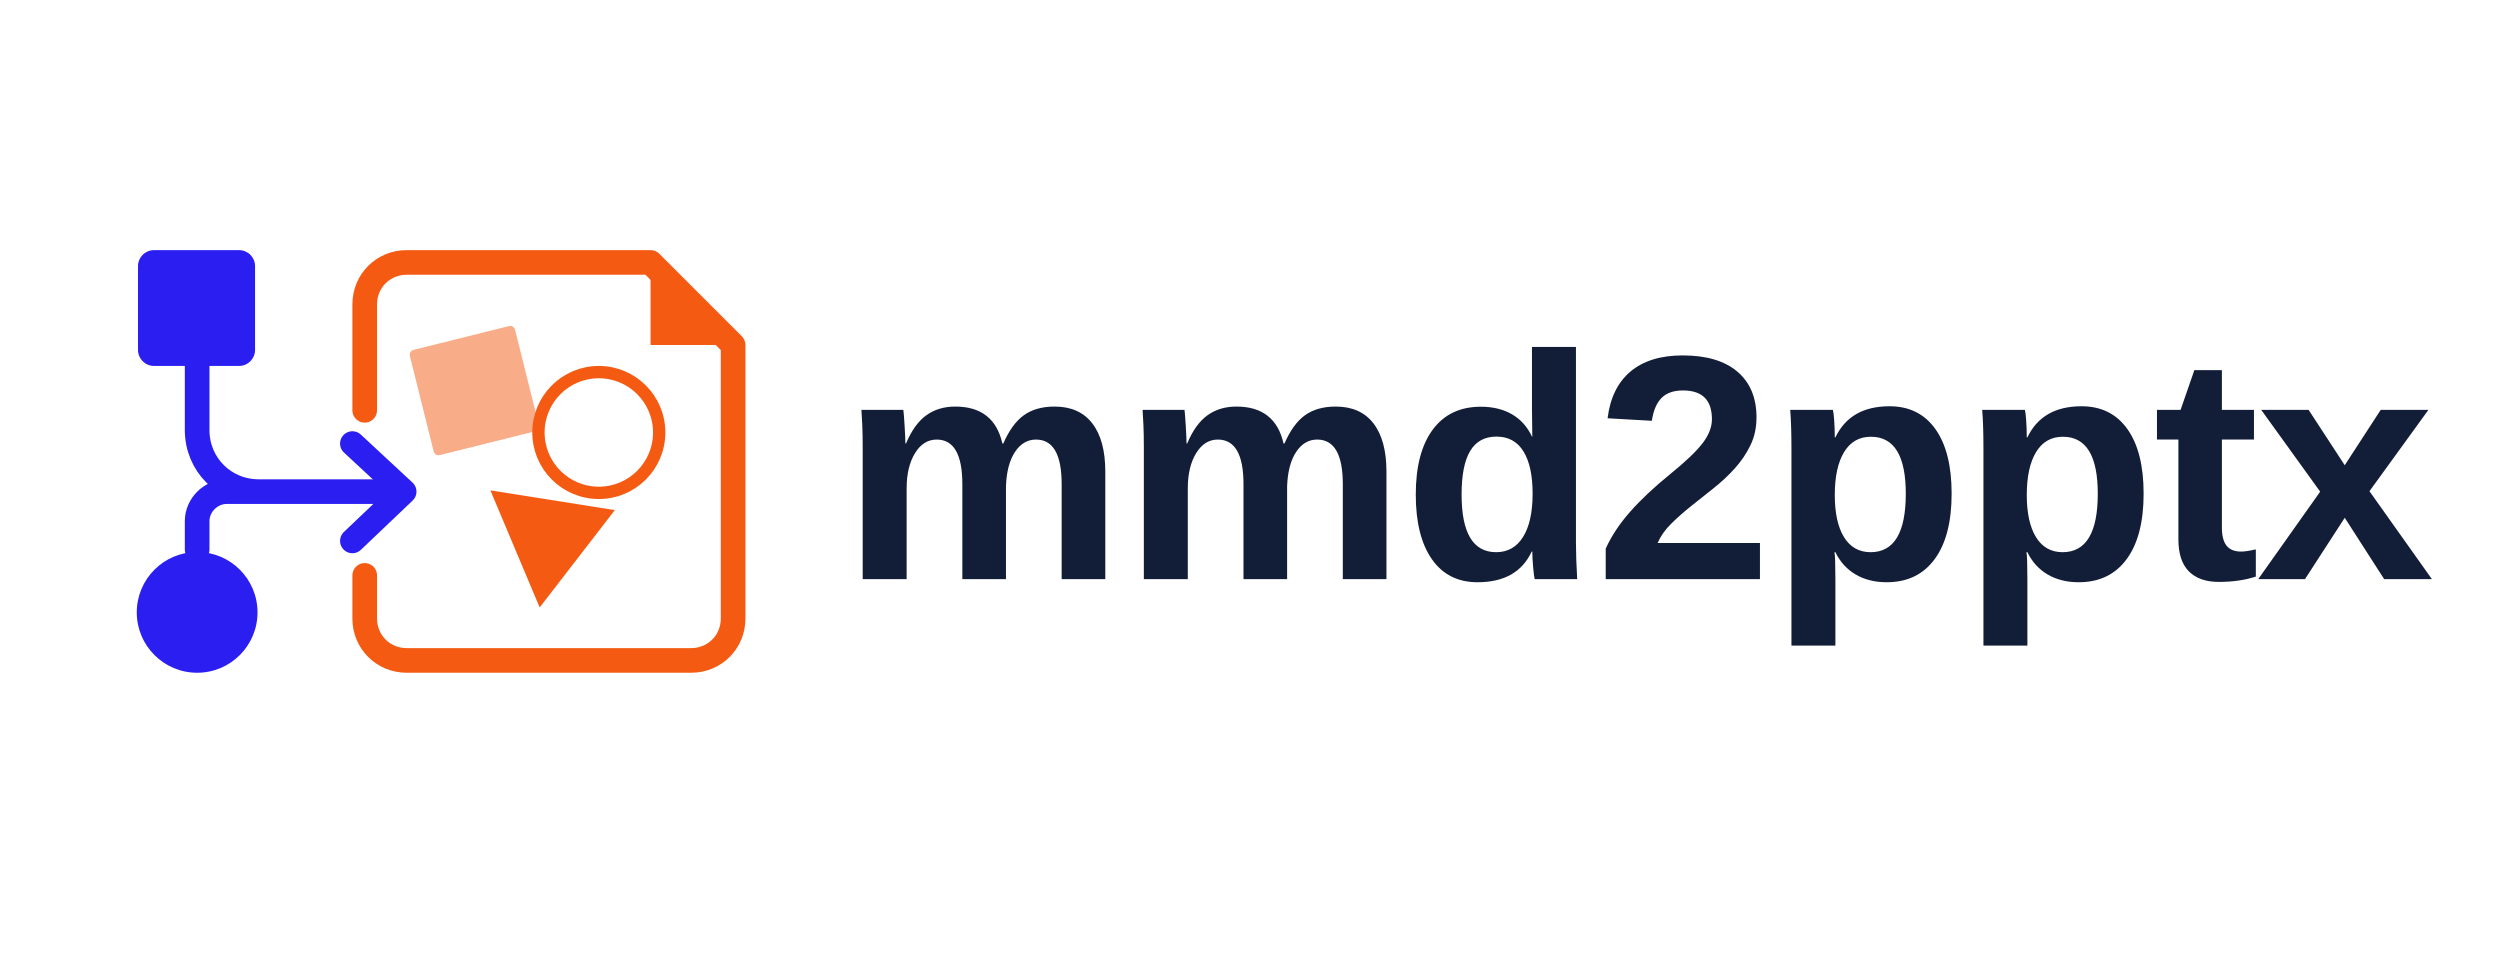
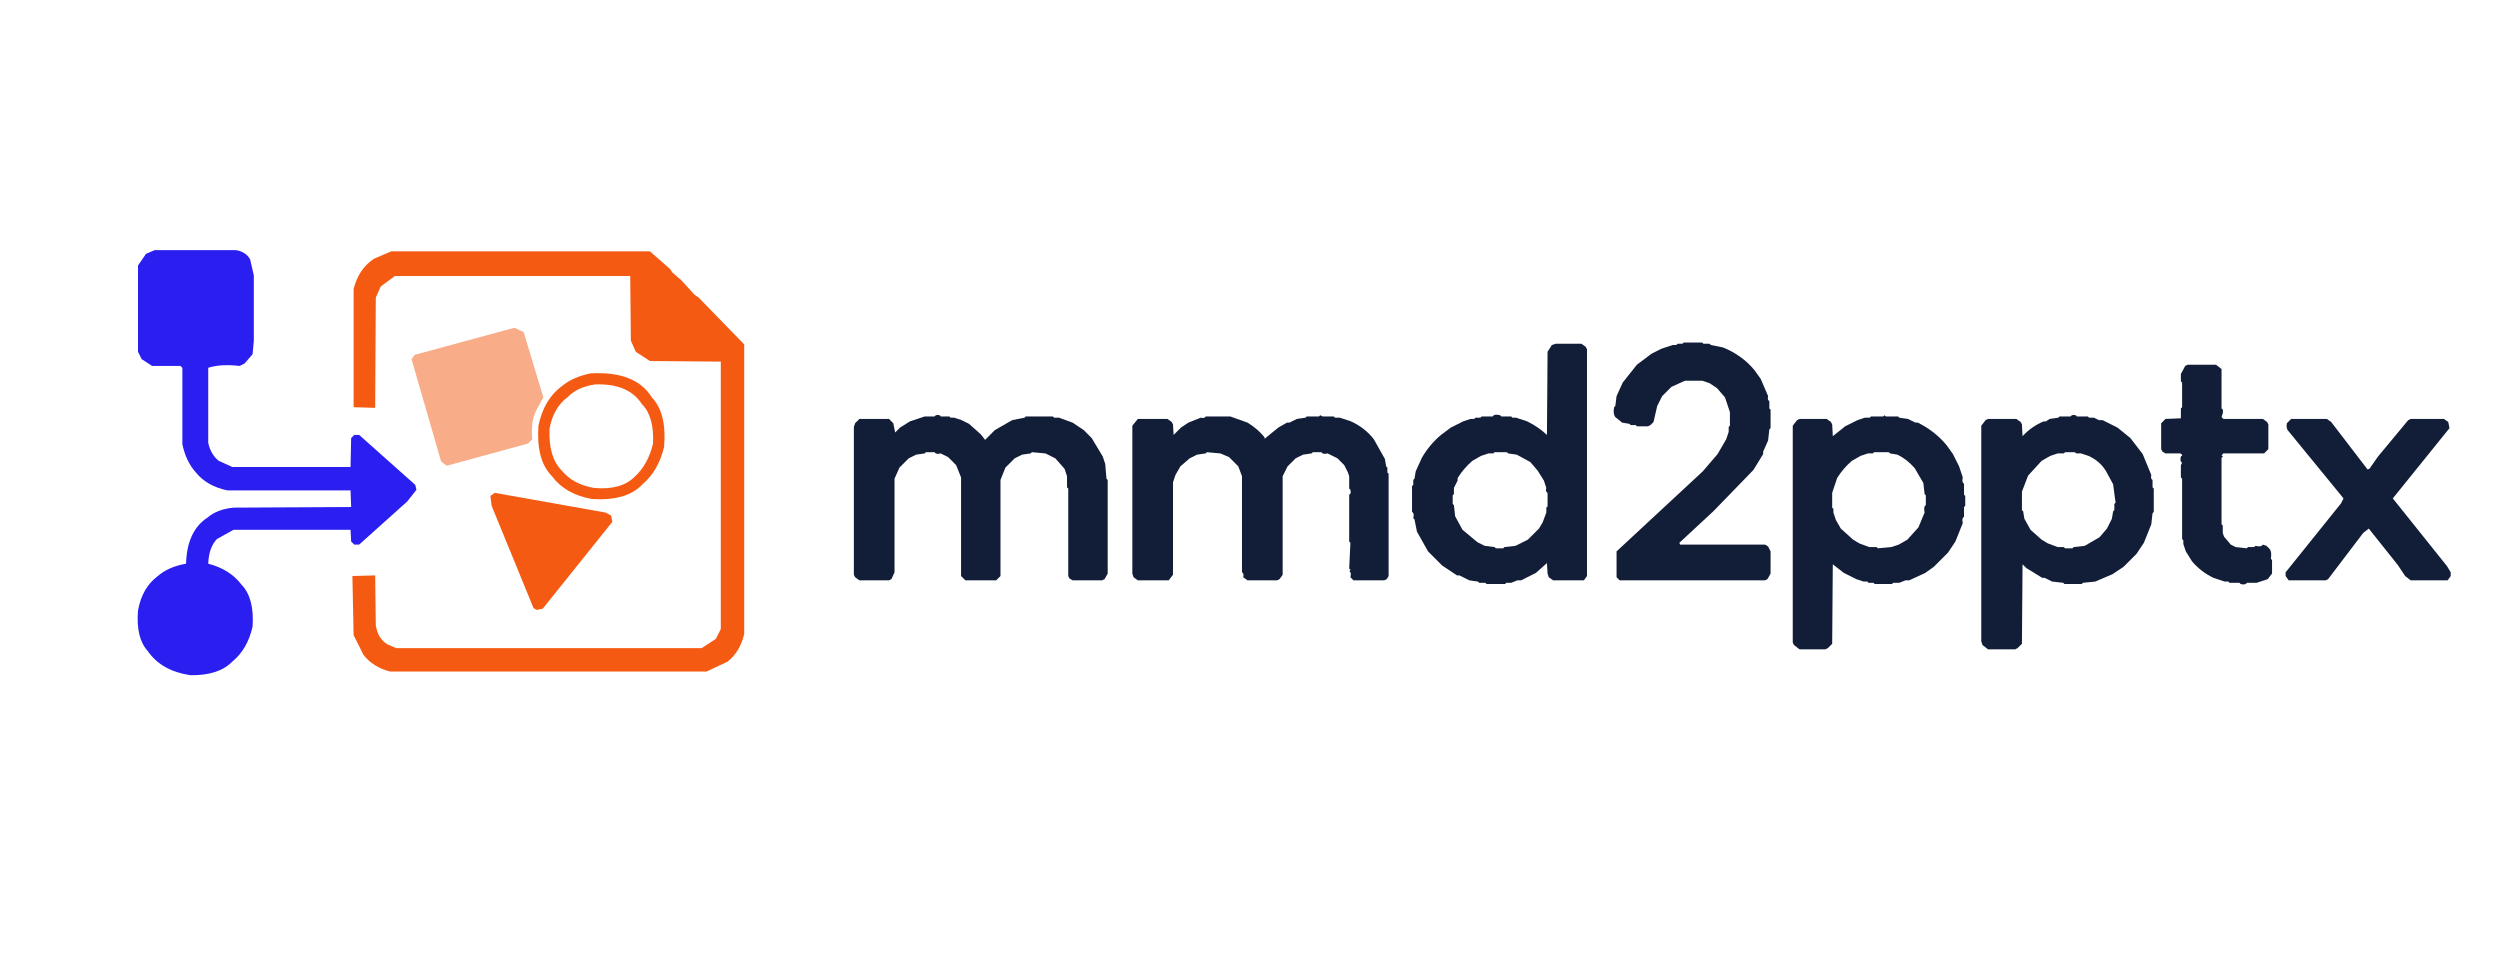
<svg xmlns="http://www.w3.org/2000/svg" viewBox="0 0 2029 775" role="img">
-   <g stroke-linecap="round" stroke-linejoin="round">
-     <rect x="112" y="203" width="95" height="94" rx="13" fill="#2A1EF1" />
-     <circle cx="160" cy="497" r="49" fill="#2A1EF1" />
-     <path d="M160 297v52c0 28 22 50 50 50h116M160 446v-23c0-13 11-24 24-24h142" fill="none" stroke="#2A1EF1" stroke-width="20" />
-     <path d="m286 360 42 39-42 40" fill="none" stroke="#2A1EF1" stroke-width="20" />
-     <path d="M296 333v-86c0-19 15-34 34-34h198l67 67v222c0 19-15 34-34 34H330c-19 0-34-15-34-34v-35" fill="none" stroke="#F55A13" stroke-width="20" />
-     <path d="M528 213v67h67Z" fill="#F55A13" />
-     <rect x="341" y="273" width="88" height="88" rx="4" fill="#F55A13" fill-opacity=".5" transform="rotate(-14 385 317)" />
-     <circle cx="486" cy="351" r="49" fill="none" stroke="#F55A13" stroke-width="10" />
-     <path d="m398 398 101 16-61 79Z" fill="#F55A13" />
+   <g transform="translate(80 180)">
+     <path fill="#2A1EF1" d="         M 45.5 23 L 111.5 23 Q 119.63 24.38 123 30.5 L 126 43.5 L 126 96.5 L 125 107.5 L 118.5 115 L 114.5 117 Q 99.22 115.22 89 118.5 L 89 179.5 Q 91.12 188.88 97.5 194 L 108.5 199 L 204.5 199 L 205 175.5 L 207.5 173 L 211.5 173 L 257 213.5 L 258 217.5 L 250.5 227 L 211.5 262 L 207.5 262 L 205 259.5 L 204.5 250 L 109.5 250 L 96 257.5 Q 89.48 264.48 89 277.5 Q 106.5 282 116 294.5 Q 126.54 305.46 125 328.5 Q 120.89 346.89 108.5 357 Q 97.35 368.35 74.5 368 Q 51.02 364.48 40 348.5 Q 30.19 337.81 32 315.5 Q 35.3 297.3 47.5 288 Q 56.48 279.98 71 277.5 Q 71.78 250.78 88.5 240 Q 96.3 233.3 109.5 232 L 205 231.5 L 204.5 218 L 104.5 218 Q 87.97 214.53 79 203.5 Q 70.95 194.55 68 180.5 L 68 118.5 L 66.5 117 L 43.5 117 L 35 111.5 L 32 105.5 L 32 35.5 L 38.5 26 L 45.5 23 Z" />
+     <path fill="#F55A13" d="         M 237.5 24 L 447.5 24 L 464 38.5 L 465.5 41 L 473 47.5 L 483.5 59 L 487 61.5 L 524 99.5 L 524 334.5 Q 520.59 349.09 510.5 357 L 493.5 365 L 236.5 365 Q 222.63 361.37 215 351.5 L 207 335.5 L 206 287.5 L 224.5 287 L 225 327.5 Q 226.67 338.33 234.5 343 L 241.5 346 L 489.5 346 L 501 338.5 L 505 330.5 L 505 113.5 L 447.5 113 L 436 105.5 L 432 96.5 L 431.5 44 L 240.5 44 L 229 52.5 L 225 61.5 L 224.5 151 L 207 150.5 L 207 54.5 Q 211.15 38.15 223.5 30 L 237.5 24 Z" />
+     <path fill="#F55A13" fill-opacity=".5" d="         M 337.5 86 L 345 89.5 L 361 142.5 L 355 153.5 Q 350.71 162.21 352 176.5 L 348.5 180 L 282.5 198 L 278 194.5 L 254 111.5 L 256.5 108 L 337.5 86 Z" />
+     <path fill="#F55A13" d="         M 399.5 123 Q 435.89 121.11 449 142.5 Q 461.25 155.25 459 182.5 Q 454.49 201.99 441.5 213 Q 428.78 226.78 400.5 225 Q 378.85 221.15 368 206.5 Q 355.02 193.48 357 165.5 Q 361.43 143.93 376.5 133 Q 385.69 125.69 399.5 123 Z M 403 132 Q 389 134 381 142 Q 369 151 366 168 Q 365 191 376 202 Q 385 213 402 216 Q 424 218 435 207 Q 446 197 450 180 Q 451 158 441 148 Q 430 131 403 132 Z" />
+     <path fill="#F55A13" d="M 321.5 220 L 411.5 236 L 416 238.5 L 417 243.5 L 360.5 314 L 355.5 315 L 353 313.5 L 319 230.5 L 318 222.5 L 321.5 220 Z" />
  </g>
-   <text x="682" y="470" fill="#121E38" font-family="Arial Rounded MT Bold, Manrope, Arial, sans-serif" font-size="260" font-weight="700" letter-spacing="-3">mmd2pptx</text>
+   <g transform="translate(680 260)">
+     <path fill="#121E38" d="         M 686.5 18 L 701.5 18 L 702.5 19 L 707.5 19 L 708.5 20 L 718.5 22 Q 734.09 28.41 744 40.5 L 749 47.5 L 755 61.5 Q 754.25 64.75 756 65.5 L 756 71.5 L 757 72.5 L 757 87.5 L 756 88.5 L 755 97.5 L 751 106.5 L 751 108.5 L 743 121.5 L 710.5 155 L 683 180.5 L 683.5 182 L 752.5 182 L 755 183.5 L 757 187.5 L 757 205.5 L 754.5 210 L 752.5 211 L 634.5 211 L 632 208.5 L 632 187.5 L 702 122.5 L 714 108.5 L 721 96.5 L 723 90.5 L 723 86.5 L 724 85.5 L 724 74.5 L 720 62.5 L 713.5 55 L 707.5 51 L 701.5 49 L 687.5 49 L 676.5 54 L 669 61.5 L 665 69.5 L 662 82.5 L 659.5 85 L 657.5 86 L 648.5 86 L 647.5 85 L 643.5 85 L 642.5 84 L 636.5 83 L 631 78.5 Q 629 76 630 70.5 L 631 69.5 L 632 61.5 L 637 50.5 L 648.5 36 L 660.5 27 L 668.5 23 L 677.5 20 L 680.5 20 L 681.5 19 L 685.5 19 L 686.5 18 Z" />
+     <path fill="#121E38" d="         M 582.5 19 L 603.5 19 L 607 21.5 L 608 23.5 L 608 207.5 L 605.5 211 L 580.5 211 L 577 208.5 L 576 205.5 L 575.5 197 L 566.5 205 L 554.5 211 L 551.5 211 L 546.5 213 L 542.5 213 L 541.5 214 L 526.5 214 L 525.5 213 L 520.5 213 L 519.5 212 L 512.5 211 L 504.5 207 L 502.5 207 L 490.5 199 L 479 187.5 L 470 171.5 L 468 161.5 L 467 160.5 Q 468 156.5 466 155.5 L 466 134.5 L 467 133.5 L 467 129.5 L 468 128.5 L 469 122.5 L 474 111.5 Q 480.25 100.75 489.5 93 L 497.5 87 L 507.5 82 L 513.5 80 L 516.5 80 L 517.5 79 L 521.5 79 L 522.5 78 L 531.5 78 Q 532.75 75.75 537.5 77 L 538.5 78 L 546.5 78 L 547.5 79 L 550.5 79 L 559.5 82 Q 568.57 86.43 575.5 93 L 576 25.5 L 579.5 20 L 582.5 19 Z M 533 107 L 532 108 L 528 108 L 522 110 L 515 114 Q 508 120 503 128 L 503 130 L 500 136 L 500 141 L 499 142 L 499 149 L 500 150 L 501 159 L 507 170 L 519 180 L 525 183 L 533 184 L 534 185 L 540 185 L 541 184 L 550 183 L 560 178 L 569 169 L 572 164 L 575 156 L 575 152 L 576 151 L 576 140 Q 574 139 575 136 L 573 130 L 568 122 L 562 115 L 551 109 L 544 108 L 543 107 L 533 107 Z" />
+     <path fill="#121E38" d="         M 1095.5 36 L 1118.5 36 L 1123 39.5 L 1123 71.5 Q 1124.75 72.25 1124 75.5 L 1123 78.5 L 1124.5 80 L 1156.5 80 L 1160 82.5 L 1161 84.5 L 1161 104.5 L 1157.5 108 L 1124.5 108 L 1123 109.5 Q 1125 110.5 1123 111.5 L 1123 165.5 L 1124 166.5 L 1124 172.5 L 1125 175.5 L 1130.5 182 L 1134.5 184 L 1143.5 185 L 1144.5 184 L 1149.5 184 L 1150.5 183 Q 1155.25 184.25 1156.5 182 L 1159.5 183 L 1162 185.5 Q 1164 188 1163 193.5 L 1164 194.5 L 1164 205.5 L 1160.5 210 L 1151.5 213 L 1143.5 213 Q 1142.5 215 1138.5 214 L 1137.5 213 L 1129.5 213 L 1128.5 212 L 1125.5 212 L 1116.5 209 Q 1106.03 203.97 1099 195.5 L 1094 187.5 L 1092 181.5 L 1092 178.5 L 1091 177.5 L 1091 128.5 L 1090 127.5 L 1090 117.5 L 1091 115.5 Q 1089 114.5 1090 110.5 Q 1092.25 109.25 1089.5 108 L 1077.5 108 L 1075 106.5 L 1074 104.5 L 1074 83.5 L 1077.5 80 L 1090 79.5 L 1090 71.5 L 1091 70.5 L 1091 50.5 L 1090 49.5 L 1090 43.5 L 1093.5 37 L 1095.5 36 Z" />
+     <path fill="#121E38" d="         M 79.5 77 Q 82.75 76.25 83.5 78 L 90.5 78 L 91.5 79 L 94.5 79 L 100.5 81 L 106.5 84 L 116 92.5 L 119.5 97 L 127.5 89 L 141.5 81 L 151.5 79 L 152.5 78 L 174.5 78 L 175.5 79 L 179.5 79 L 190.5 83 L 199.5 89 L 206 95.5 L 215 110.5 L 217 116.5 L 218 128.5 L 219 129.5 L 219 205.5 L 216.5 210 L 214.5 211 L 190.5 211 L 188 209.5 L 187 207.5 L 187 136.5 L 186 135.5 L 186 126.5 L 184 120.5 L 176.5 112 L 168.5 108 L 157.5 107 L 156.5 108 L 149.5 109 L 143.5 112 L 136 119.5 L 132 129.5 L 132 207.5 L 128.5 211 L 103.5 211 L 100 207.5 L 100 127.5 L 96 117.5 L 89.5 111 L 83.5 108 Q 79.5 109 78.5 107 L 71.5 107 L 70.5 108 L 63.5 109 L 57.5 112 L 50 119.5 L 46 128.5 L 46 204.5 L 43.5 210 L 41.5 211 L 17.5 211 L 14 208.5 L 13 206.5 L 13 86.5 L 14 83.5 L 17.5 80 L 41.5 80 L 45 83.5 L 46.5 91 L 50.5 87 L 58.5 82 L 70.5 78 L 78.5 78 L 79.5 77 Z" />
+     <path fill="#121E38" d="         M 391.5 77 L 393.5 78 L 402.5 78 L 403.5 79 L 407.5 79 L 416.5 82 Q 427.81 87.19 435 96.5 L 444 112.5 L 445 118.5 L 446 119.5 L 446 123.5 L 447 124.5 L 447 207.5 L 445.5 210 L 443.5 211 L 418.5 211 L 416 208.5 Q 417 204.5 415 203.5 Q 417 202.5 415 201.5 L 416 180.5 L 415 179.5 L 415 141.5 Q 416.75 140.75 416 137.5 L 415 136.5 L 415 126.5 L 414 123.5 L 411 117.5 L 405.5 112 L 397.5 108 Q 393.5 109 392.5 107 L 385.5 107 L 384.5 108 L 377.5 109 L 371.5 112 L 365 118.5 L 361 126.5 L 361 206.5 L 358.5 210 L 356.5 211 L 332.5 211 L 329 208.5 Q 329.75 205.25 328 204.5 L 328 126.5 L 325 118.5 L 317.5 111 L 310.5 108 L 299.5 107 L 298.5 108 L 291.5 109 L 285.5 112 L 278 118.5 L 274 125.5 L 272 131.5 L 272 206.5 L 268.5 211 L 243.5 211 L 240 208.5 L 239 205.5 L 239 85.5 L 243.5 80 L 267.5 80 L 271 82.5 L 272 84.5 L 272.5 93 L 278.5 87 L 284.5 83 L 294.5 79 Q 297.75 79.75 298.5 78 L 318.5 78 L 332.5 83 Q 340.29 87.71 346 94.5 L 346.5 96 L 357.5 87 L 364.5 83 L 366.5 83 L 372.5 80 L 379.5 79 L 380.5 78 L 390.5 78 L 391.5 77 Z" />
+     <path fill="#121E38" d="         M 849.5 77 L 850.5 78 L 860.5 78 L 861.5 79 L 868.5 80 L 874.5 83 L 876.5 83 Q 890.53 89.97 900 101.5 L 905 108.5 L 910 118.5 L 913 127.5 Q 912 131.5 914 132.5 L 914 141.5 L 915 142.5 L 915 150.5 L 914 151.5 L 914 159.5 Q 912 160.5 913 164.5 L 907 179.5 L 901 188.5 L 889.5 200 L 882.5 205 L 869.5 211 L 866.5 211 L 861.5 213 L 856.5 213 L 855.5 214 L 841.5 214 L 840.5 213 L 836.5 213 L 835.5 212 L 832.5 212 L 826.5 210 L 816.5 205 L 807.5 198 L 807 262.5 L 803.5 266 L 801.5 267 L 780.5 267 L 776 263.5 L 775 261.5 L 775 85.5 L 778.5 81 L 780.5 80 L 802.5 80 L 806 82.5 L 807 84.5 L 807.5 94 L 817.5 86 L 827.5 81 L 833.5 79 L 837.5 79 L 838.5 78 L 848.5 78 L 849.5 77 Z M 841 107 L 840 108 L 836 108 L 830 110 L 823 114 Q 816 120 811 128 L 807 140 L 807 152 L 808 153 L 808 156 L 810 162 L 814 169 L 824 178 L 829 181 L 837 184 L 843 184 L 844 185 L 855 184 L 861 182 L 868 178 L 877 168 L 882 156 Q 881 151 883 150 L 883 142 L 882 141 L 881 132 L 874 120 Q 868 113 860 109 L 854 108 L 853 107 L 841 107 Z" />
+     <path fill="#121E38" d="         M 1001.5 77 Q 1004.75 76.25 1005.5 78 L 1014.5 78 L 1015.5 79 L 1019.5 79 L 1023.5 81 L 1026.5 81 L 1038.5 87 L 1049 95.5 L 1059 108.5 L 1066 125.5 Q 1065.25 128.75 1067 129.5 L 1067 135.5 L 1068 136.5 L 1068 155.5 L 1067 156.5 L 1066 165.5 L 1060 180.5 L 1054 189.5 L 1043.5 200 L 1034.5 206 L 1020.5 212 L 1010.5 213 L 1009.5 214 L 995.5 214 L 994.5 213 L 985.5 212 L 979.5 209 L 977.5 209 L 964.5 201 L 961.5 198 L 961 262.5 L 957.5 266 L 955.5 267 L 933.5 267 L 929 263.5 L 928 260.5 L 928 85.5 L 931.5 81 L 933.5 80 L 956.5 80 L 960 82.5 L 961 84.5 L 961.5 94 Q 968.41 86.41 978.5 82 L 980.5 82 L 983.5 80 L 990.5 79 L 991.5 78 L 1000.5 78 L 1001.5 77 Z M 996 107 L 995 108 L 990 108 L 984 110 L 977 114 L 966 126 L 961 139 L 961 154 L 962 155 L 963 161 L 968 170 L 977 178 L 982 181 L 990 184 L 995 184 L 996 185 L 1002 185 L 1003 184 L 1012 183 L 1024 176 L 1030 169 L 1034 161 L 1035 155 L 1036 154 L 1036 149 L 1037 148 L 1035 133 L 1029 122 Q 1024 114 1015 110 L 1009 108 L 1005 108 L 1004 107 L 996 107 Z" />
+     <path fill="#121E38" d="         M 1179.5 80 L 1208.5 80 L 1212 82.5 L 1241.5 121 L 1243 120.5 L 1250 110.5 L 1274.5 81 L 1276.5 80 L 1303.5 80 L 1307 82.5 L 1308 87.5 L 1262 144.5 L 1306 199.5 L 1309 204.5 L 1309 207.5 L 1306.5 211 L 1276.5 211 L 1272 207.5 L 1266 198.5 L 1242.5 169 L 1238 172.5 L 1209.5 210 L 1207.5 211 L 1177.5 211 L 1175 207.5 L 1175 204.5 L 1220 148.5 L 1222 144.5 L 1177 89.5 Q 1175.33 87.67 1176 83.5 L 1179.5 80 Z" />
+   </g>
</svg>
